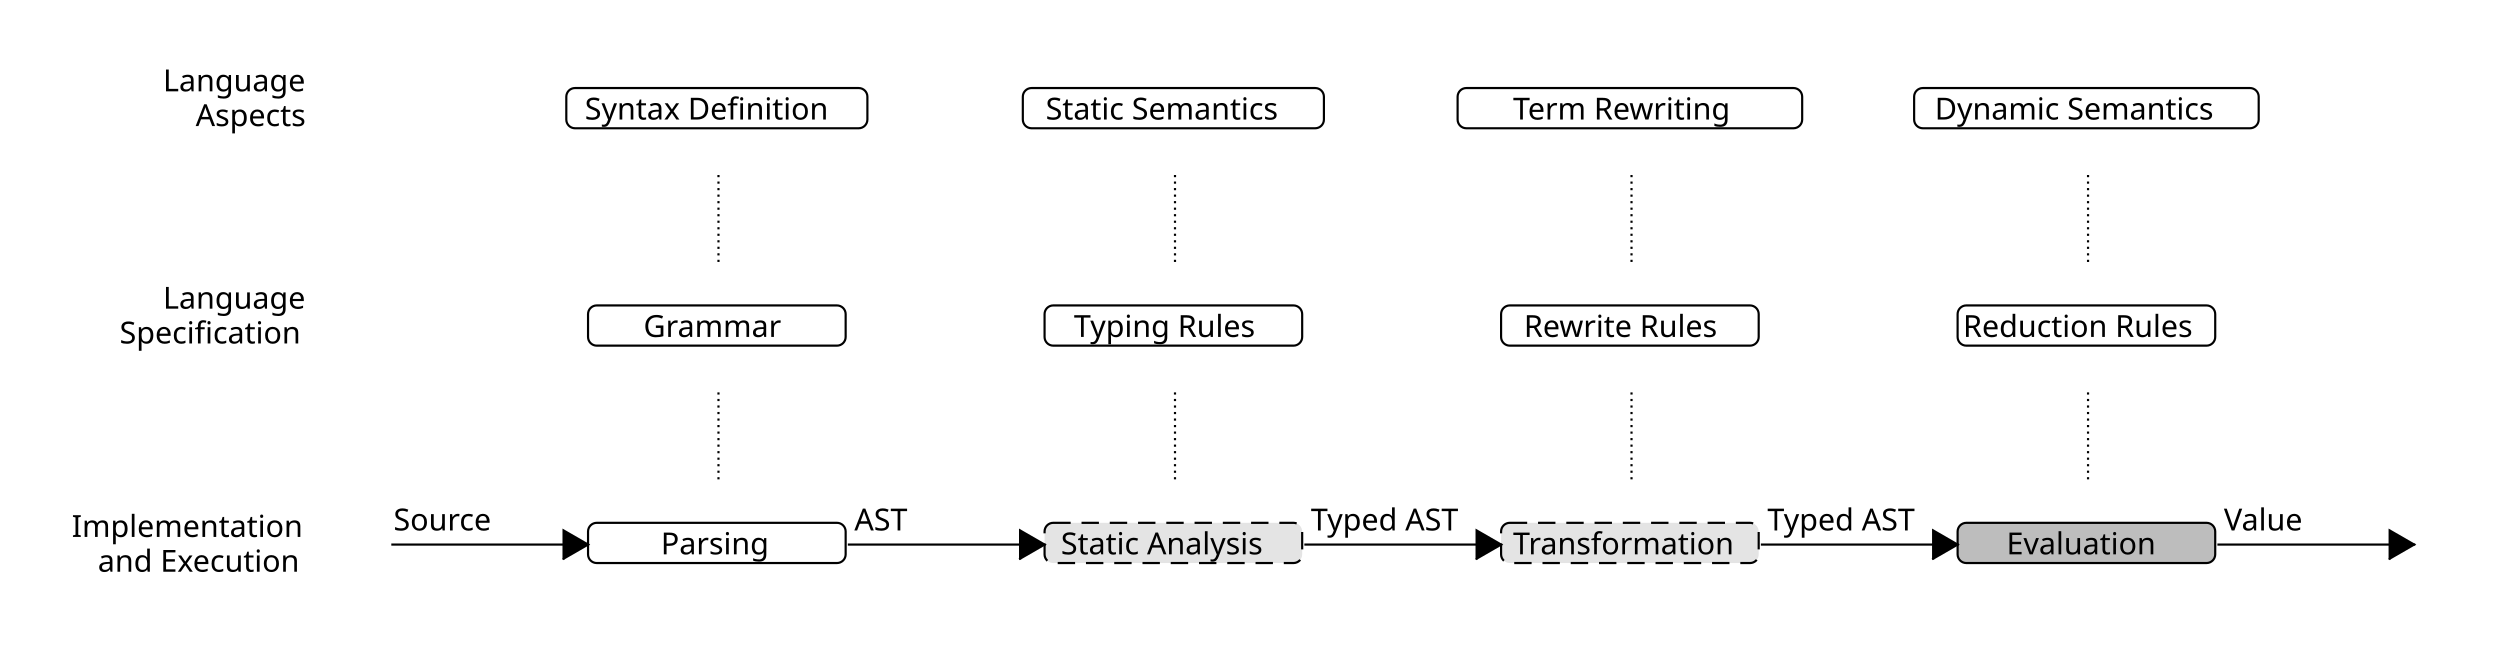
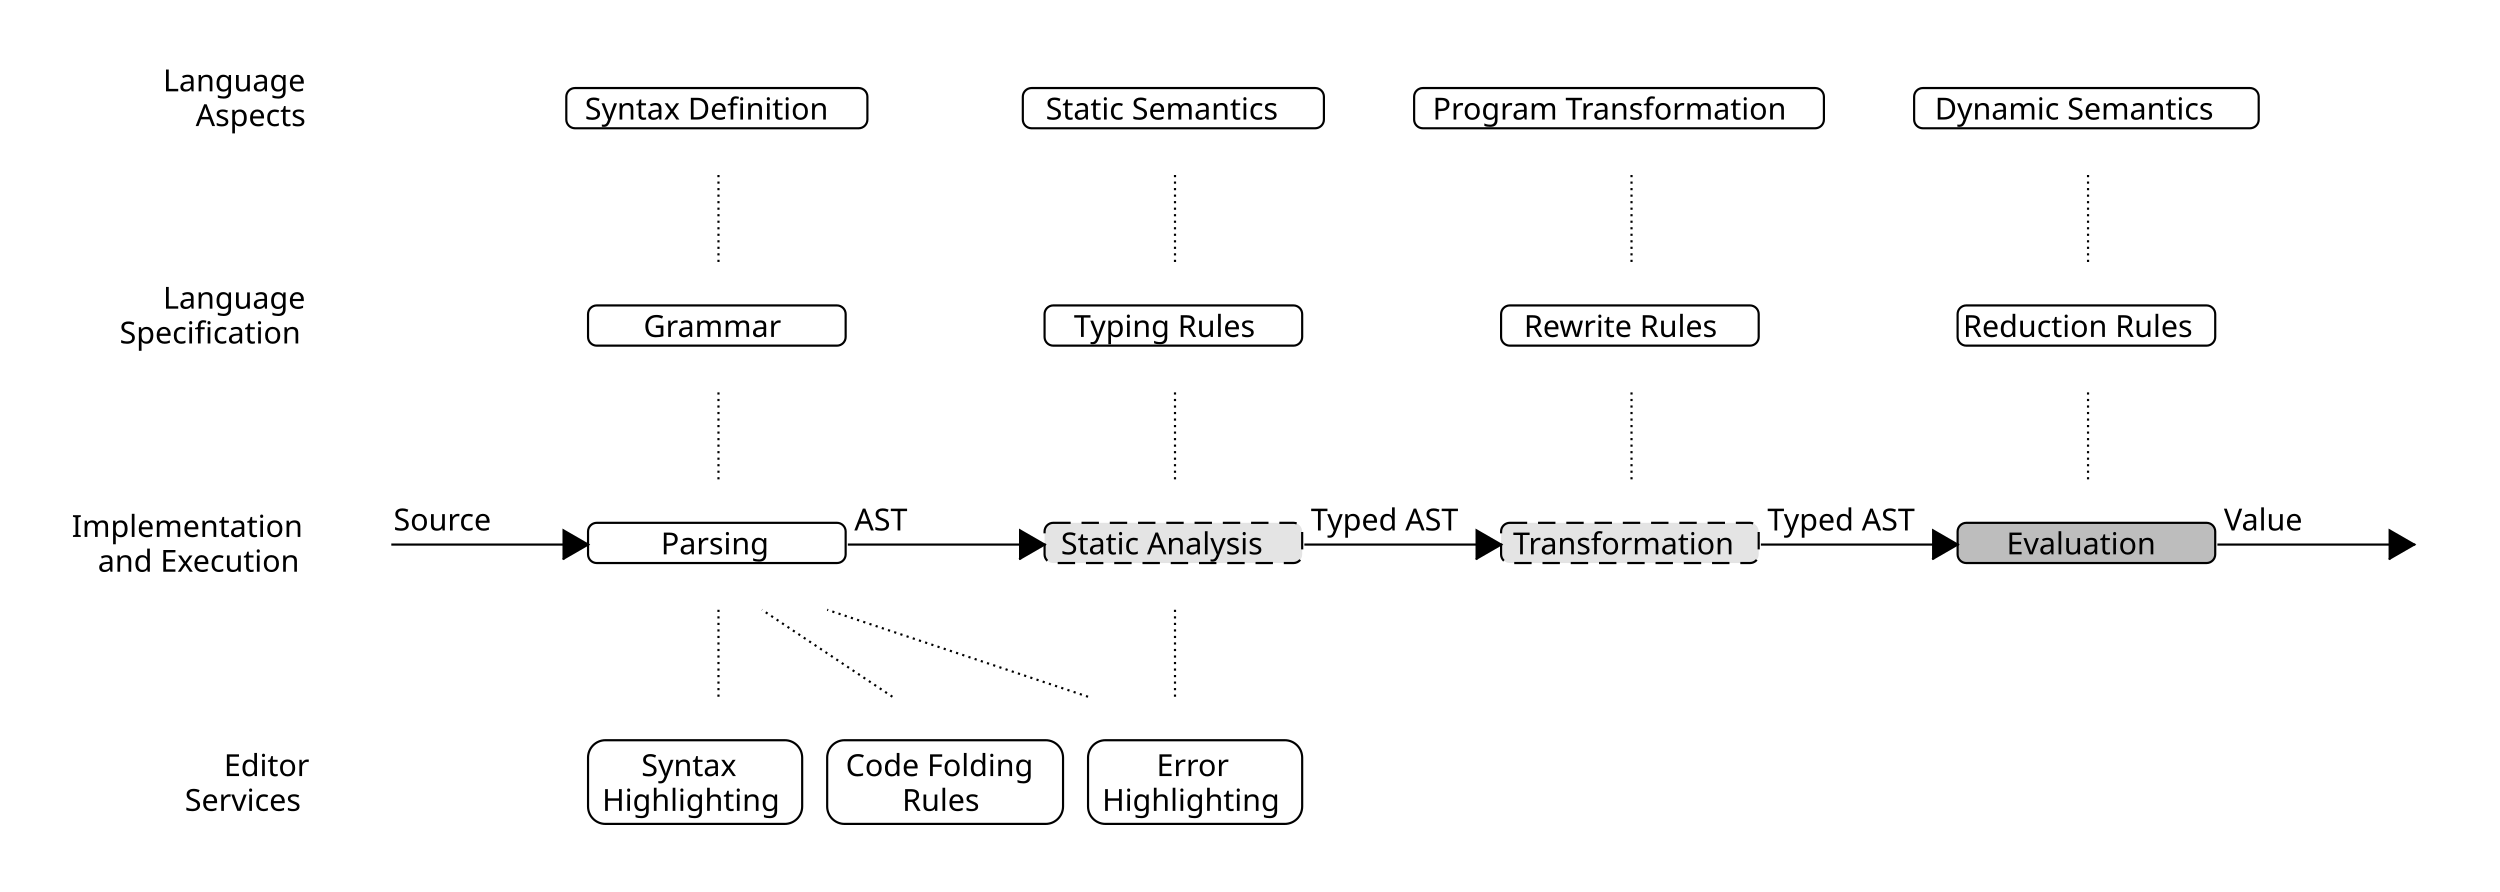
- <svg xmlns="http://www.w3.org/2000/svg" fill-opacity="1" color-rendering="auto" color-interpolation="auto" text-rendering="auto" stroke="black" stroke-linecap="square" width="1150" stroke-miterlimit="10" shape-rendering="auto" stroke-opacity="1" fill="black" stroke-dasharray="none" font-weight="normal" stroke-width="1" viewBox="-20 190 1150 300" height="300" font-family="'Dialog'" font-style="normal" stroke-linejoin="miter" font-size="12" stroke-dashoffset="0" image-rendering="auto">
+ <svg xmlns="http://www.w3.org/2000/svg" fill-opacity="1" color-rendering="auto" color-interpolation="auto" text-rendering="auto" stroke="black" stroke-linecap="square" width="1150" stroke-miterlimit="10" shape-rendering="auto" stroke-opacity="1" fill="black" stroke-dasharray="none" font-weight="normal" stroke-width="1" viewBox="-20 50 1150 410" height="410" font-family="'Dialog'" font-style="normal" stroke-linejoin="miter" font-size="12" stroke-dashoffset="0" image-rendering="auto">
  <defs id="genericDefs" />
  <g>
    <defs id="defs1">
      <clipPath clipPathUnits="userSpaceOnUse" id="clipPath1">
        <path d="M0 0 L2147483647 0 L2147483647 2147483647 L0 2147483647 L0 0 Z" />
      </clipPath>
      <clipPath clipPathUnits="userSpaceOnUse" id="clipPath2">
+         <path d="M0 0 L0 40 L110 40 L110 0 Z" />
+       </clipPath>
+       <clipPath clipPathUnits="userSpaceOnUse" id="clipPath3">
+         <path d="M0 0 L0 40 L100 40 L100 0 Z" />
+       </clipPath>
+       <clipPath clipPathUnits="userSpaceOnUse" id="clipPath4">
+         <path d="M0 0 L0 60 L130 60 L130 0 Z" />
+       </clipPath>
+       <clipPath clipPathUnits="userSpaceOnUse" id="clipPath5">
        <path d="M0 0 L0 20 L160 20 L160 0 Z" />
      </clipPath>
-       <clipPath clipPathUnits="userSpaceOnUse" id="clipPath3">
+       <clipPath clipPathUnits="userSpaceOnUse" id="clipPath6">
        <path d="M0 0 L0 20 L120 20 L120 0 Z" />
      </clipPath>
-       <clipPath clipPathUnits="userSpaceOnUse" id="clipPath4">
+       <clipPath clipPathUnits="userSpaceOnUse" id="clipPath7">
        <path d="M0 0 L0 50 L110 50 L110 0 Z" />
      </clipPath>
-       <clipPath clipPathUnits="userSpaceOnUse" id="clipPath5">
+       <clipPath clipPathUnits="userSpaceOnUse" id="clipPath8">
+         <path d="M0 0 L0 20 L190 20 L190 0 Z" />
+       </clipPath>
+       <clipPath clipPathUnits="userSpaceOnUse" id="clipPath9">
        <path d="M0 0 L0 20 L140 20 L140 0 Z" />
      </clipPath>
-       <clipPath clipPathUnits="userSpaceOnUse" id="clipPath6">
-         <path d="M0 0 L0 60 L130 60 L130 0 Z" />
-       </clipPath>
-       <clipPath clipPathUnits="userSpaceOnUse" id="clipPath7">
+       <clipPath clipPathUnits="userSpaceOnUse" id="clipPath10">
+         <path d="M0 0 L0 70 L90 70 L90 0 Z" />
+       </clipPath>
+       <clipPath clipPathUnits="userSpaceOnUse" id="clipPath11">
        <path d="M0 0 L0 70 L30 70 L30 0 Z" />
      </clipPath>
-       <clipPath clipPathUnits="userSpaceOnUse" id="clipPath8">
+       <clipPath clipPathUnits="userSpaceOnUse" id="clipPath12">
+         <path d="M0 0 L0 70 L150 70 L150 0 Z" />
+       </clipPath>
+       <clipPath clipPathUnits="userSpaceOnUse" id="clipPath13">
        <path d="M0 0 L0 40 L120 40 L120 0 Z" />
      </clipPath>
    </defs>
-     <g fill="rgb(255,255,255)" fill-opacity="0.49" transform="translate(860,230)" stroke-opacity="0.49" stroke="rgb(255,255,255)">
-       <rect x="0.5" y="0.5" clip-path="url(#clipPath2)" width="158.5" rx="4" ry="4" height="18.5" stroke="none" />
-     </g>
-     <g transform="translate(860,230)">
-       <rect x="0.5" y="0.5" clip-path="url(#clipPath2)" fill="none" width="158.5" rx="4" ry="4" height="18.5" />
-       <text x="10" font-size="14" y="15" clip-path="url(#clipPath2)" font-family="sans-serif" stroke="none" xml:space="preserve">Dynamic Semantics</text>
-     </g>
-     <g fill="rgb(255,255,255)" fill-opacity="0.49" transform="translate(880,330)" stroke-opacity="0.49" stroke="rgb(255,255,255)">
-       <rect x="0.5" y="0.5" clip-path="url(#clipPath3)" width="118.5" rx="4" ry="4" height="18.5" stroke="none" />
-     </g>
-     <g transform="translate(880,330)">
-       <rect x="0.5" y="0.5" clip-path="url(#clipPath3)" fill="none" width="118.5" rx="4" ry="4" height="18.5" />
-       <text x="3" font-size="14" y="15" clip-path="url(#clipPath3)" font-family="sans-serif" stroke="none" xml:space="preserve">Reduction Rules</text>
-     </g>
-     <g fill="rgb(120,120,120)" fill-opacity="0.49" transform="translate(880,430)" stroke-opacity="0.49" stroke="rgb(120,120,120)">
-       <rect x="0.5" y="0.5" clip-path="url(#clipPath3)" width="118.5" rx="4" ry="4" height="18.5" stroke="none" />
-     </g>
-     <g transform="translate(880,430)">
-       <rect x="0.5" y="0.5" clip-path="url(#clipPath3)" fill="none" width="118.5" rx="4" ry="4" height="18.5" />
-       <text x="23" font-size="14" y="15" clip-path="url(#clipPath3)" font-family="sans-serif" stroke="none" xml:space="preserve">Evaluation</text>
-     </g>
-     <g font-family="sans-serif" font-size="14" transform="translate(20,210)">
-       <text x="35" xml:space="preserve" y="22" clip-path="url(#clipPath4)" stroke="none">Language</text>
-       <text x="50" xml:space="preserve" y="38" clip-path="url(#clipPath4)" stroke="none">Aspects</text>
-     </g>
-     <g font-family="sans-serif" font-size="14" transform="translate(20,310)">
-       <text x="35" xml:space="preserve" y="22" clip-path="url(#clipPath4)" stroke="none">Language</text>
-       <text x="15" xml:space="preserve" y="38" clip-path="url(#clipPath4)" stroke="none">Specification</text>
-     </g>
-     <g fill="rgb(255,255,255)" fill-opacity="0.49" transform="translate(650,230)" stroke-opacity="0.49" stroke="rgb(255,255,255)">
-       <rect x="0.5" y="0.5" clip-path="url(#clipPath2)" width="158.5" rx="4" ry="4" height="18.5" stroke="none" />
-     </g>
-     <g transform="translate(650,230)">
-       <rect x="0.5" y="0.5" clip-path="url(#clipPath2)" fill="none" width="158.5" rx="4" ry="4" height="18.5" />
-       <text x="26" font-size="14" y="15" clip-path="url(#clipPath2)" font-family="sans-serif" stroke="none" xml:space="preserve">Term Rewriting</text>
-     </g>
-     <g fill="rgb(255,255,255)" fill-opacity="0.49" transform="translate(450,230)" stroke-opacity="0.49" stroke="rgb(255,255,255)">
-       <rect x="0.5" y="0.5" clip-path="url(#clipPath5)" width="138.5" rx="4" ry="4" height="18.5" stroke="none" />
-     </g>
-     <g transform="translate(450,230)">
-       <rect x="0.5" y="0.5" clip-path="url(#clipPath5)" fill="none" width="138.5" rx="4" ry="4" height="18.5" />
-       <text x="11" font-size="14" y="15" clip-path="url(#clipPath5)" font-family="sans-serif" stroke="none" xml:space="preserve">Static Semantics</text>
-     </g>
-     <g fill="rgb(255,255,255)" fill-opacity="0.49" transform="translate(240,230)" stroke-opacity="0.49" stroke="rgb(255,255,255)">
-       <rect x="0.5" y="0.5" clip-path="url(#clipPath5)" width="138.5" rx="4" ry="4" height="18.5" stroke="none" />
-     </g>
-     <g transform="translate(240,230)">
-       <rect x="0.5" y="0.5" clip-path="url(#clipPath5)" fill="none" width="138.5" rx="4" ry="4" height="18.5" />
-       <text x="9" font-size="14" y="15" clip-path="url(#clipPath5)" font-family="sans-serif" stroke="none" xml:space="preserve">Syntax Definition</text>
-     </g>
-     <g fill="rgb(255,255,255)" fill-opacity="0.49" transform="translate(670,330)" stroke-opacity="0.49" stroke="rgb(255,255,255)">
-       <rect x="0.5" y="0.5" clip-path="url(#clipPath3)" width="118.5" rx="4" ry="4" height="18.5" stroke="none" />
-     </g>
-     <g transform="translate(670,330)">
-       <rect x="0.5" y="0.5" clip-path="url(#clipPath3)" fill="none" width="118.5" rx="4" ry="4" height="18.5" />
-       <text x="11" font-size="14" y="15" clip-path="url(#clipPath3)" font-family="sans-serif" stroke="none" xml:space="preserve">Rewrite Rules</text>
-     </g>
-     <g fill="rgb(255,255,255)" fill-opacity="0.49" transform="translate(460,330)" stroke-opacity="0.49" stroke="rgb(255,255,255)">
-       <rect x="0.5" y="0.5" clip-path="url(#clipPath3)" width="118.5" rx="4" ry="4" height="18.5" stroke="none" />
-     </g>
-     <g transform="translate(460,330)">
-       <rect x="0.5" y="0.5" clip-path="url(#clipPath3)" fill="none" width="118.5" rx="4" ry="4" height="18.5" />
-       <text x="14" font-size="14" y="15" clip-path="url(#clipPath3)" font-family="sans-serif" stroke="none" xml:space="preserve">Typing Rules</text>
-     </g>
-     <g fill="rgb(255,255,255)" fill-opacity="0.49" transform="translate(250,330)" stroke-opacity="0.49" stroke="rgb(255,255,255)">
-       <rect x="0.5" y="0.5" clip-path="url(#clipPath3)" width="118.5" rx="4" ry="4" height="18.5" stroke="none" />
-     </g>
-     <g transform="translate(250,330)">
-       <rect x="0.5" y="0.5" clip-path="url(#clipPath3)" fill="none" width="118.5" rx="4" ry="4" height="18.5" />
-       <text x="26" font-size="14" y="15" clip-path="url(#clipPath3)" font-family="sans-serif" stroke="none" xml:space="preserve">Grammar</text>
-     </g>
-     <g font-family="sans-serif" font-size="14" transform="translate(0,410)">
-       <text x="13" xml:space="preserve" y="27" clip-path="url(#clipPath6)" stroke="none">Implementation</text>
-       <text x="25" xml:space="preserve" y="43" clip-path="url(#clipPath6)" stroke="none">and Execution</text>
-     </g>
-     <g fill="rgb(200,200,200)" fill-opacity="0.49" transform="translate(460,430)" stroke-opacity="0.49" stroke="rgb(200,200,200)">
-       <rect x="0.5" y="0.5" clip-path="url(#clipPath3)" width="118.5" rx="4" ry="4" height="18.5" stroke="none" />
-     </g>
-     <g stroke-dasharray="8,5" stroke-miterlimit="5" transform="translate(460,430)" stroke-linecap="butt">
-       <rect x="0.5" y="0.5" clip-path="url(#clipPath3)" fill="none" width="118.5" rx="4" ry="4" height="18.5" />
-       <text x="8" font-size="14" y="15" clip-path="url(#clipPath3)" font-family="sans-serif" stroke="none" xml:space="preserve">Static Analysis</text>
-     </g>
-     <g fill="rgb(200,200,200)" fill-opacity="0.49" transform="translate(670,430)" stroke-opacity="0.49" stroke="rgb(200,200,200)">
-       <rect x="0.5" y="0.5" clip-path="url(#clipPath3)" width="118.5" rx="4" ry="4" height="18.5" stroke="none" />
-     </g>
-     <g stroke-dasharray="8,5" stroke-miterlimit="5" transform="translate(670,430)" stroke-linecap="butt">
-       <rect x="0.5" y="0.5" clip-path="url(#clipPath3)" fill="none" width="118.5" rx="4" ry="4" height="18.5" />
-       <text x="6" font-size="14" y="15" clip-path="url(#clipPath3)" font-family="sans-serif" stroke="none" xml:space="preserve">Transformation</text>
-     </g>
-     <g fill="rgb(255,255,255)" fill-opacity="0.49" transform="translate(250,430)" stroke-opacity="0.49" stroke="rgb(255,255,255)">
-       <rect x="0.5" y="0.5" clip-path="url(#clipPath3)" width="118.5" rx="4" ry="4" height="18.5" stroke="none" />
-     </g>
-     <g transform="translate(250,430)">
-       <rect x="0.5" y="0.5" clip-path="url(#clipPath3)" fill="none" width="118.5" rx="4" ry="4" height="18.5" />
-       <text x="34" font-size="14" y="15" clip-path="url(#clipPath3)" font-family="sans-serif" stroke="none" xml:space="preserve">Parsing</text>
-     </g>
-     <g stroke-dasharray="1,2" stroke-miterlimit="5" transform="translate(930,260)" stroke-linecap="butt">
-       <path fill="none" d="M10.5 50.5 L10.5 10.5" clip-path="url(#clipPath7)" />
-     </g>
-     <g stroke-dasharray="1,2" stroke-miterlimit="5" transform="translate(930,360)" stroke-linecap="butt">
-       <path fill="none" d="M10.5 50.5 L10.5 10.5" clip-path="url(#clipPath7)" />
-     </g>
-     <g transform="translate(990,420)">
-       <path fill="none" d="M10.5 20.5 L100.5 20.5" clip-path="url(#clipPath8)" />
-       <path d="M89.242 27 L100.5 20.5 L89.242 14 L89.242 27" clip-path="url(#clipPath8)" stroke="none" />
-       <path fill="none" d="M89.242 27 L100.5 20.5 L89.242 14 L89.242 27" clip-path="url(#clipPath8)" />
-       <text x="13" font-size="14" y="14" clip-path="url(#clipPath8)" font-family="sans-serif" stroke="none" xml:space="preserve">Value</text>
-     </g>
-     <g stroke-dasharray="1,2" stroke-miterlimit="5" transform="translate(720,260)" stroke-linecap="butt">
-       <path fill="none" d="M10.5 50.5 L10.5 10.5" clip-path="url(#clipPath7)" />
-     </g>
-     <g stroke-dasharray="1,2" stroke-miterlimit="5" transform="translate(510,260)" stroke-linecap="butt">
-       <path fill="none" d="M10.5 50.5 L10.5 10.5" clip-path="url(#clipPath7)" />
-     </g>
-     <g stroke-dasharray="1,2" stroke-miterlimit="5" transform="translate(300,260)" stroke-linecap="butt">
-       <path fill="none" d="M10.5 50.5 L10.5 10.5" clip-path="url(#clipPath7)" />
-     </g>
-     <g stroke-dasharray="1,2" stroke-miterlimit="5" transform="translate(720,360)" stroke-linecap="butt">
-       <path fill="none" d="M10.5 50.5 L10.5 10.5" clip-path="url(#clipPath7)" />
-     </g>
-     <g stroke-dasharray="1,2" stroke-miterlimit="5" transform="translate(510,360)" stroke-linecap="butt">
-       <path fill="none" d="M10.5 50.5 L10.5 10.5" clip-path="url(#clipPath7)" />
-     </g>
-     <g stroke-dasharray="1,2" stroke-miterlimit="5" transform="translate(300,360)" stroke-linecap="butt">
-       <path fill="none" d="M10.5 50.5 L10.5 10.5" clip-path="url(#clipPath7)" />
-     </g>
-     <g transform="translate(570,420)">
-       <path fill="none" d="M10.5 20.5 L100.5 20.5" clip-path="url(#clipPath8)" />
-       <path d="M89.242 27 L100.5 20.5 L89.242 14 L89.242 27" clip-path="url(#clipPath8)" stroke="none" />
-       <path fill="none" d="M89.242 27 L100.5 20.5 L89.242 14 L89.242 27" clip-path="url(#clipPath8)" />
-       <text x="13" font-size="14" y="14" clip-path="url(#clipPath8)" font-family="sans-serif" stroke="none" xml:space="preserve">Typed AST</text>
-     </g>
-     <g transform="translate(150,420)">
-       <path fill="none" d="M10.5 20.5 L100.5 20.5" clip-path="url(#clipPath8)" />
-       <path d="M89.242 27 L100.5 20.5 L89.242 14 L89.242 27" clip-path="url(#clipPath8)" stroke="none" />
-       <path fill="none" d="M89.242 27 L100.5 20.5 L89.242 14 L89.242 27" clip-path="url(#clipPath8)" />
-       <text x="11" font-size="14" y="14" clip-path="url(#clipPath8)" font-family="sans-serif" stroke="none" xml:space="preserve">Source</text>
-     </g>
-     <g transform="translate(780,420)">
-       <path fill="none" d="M10.5 20.5 L100.5 20.5" clip-path="url(#clipPath8)" />
-       <path d="M89.242 27 L100.5 20.5 L89.242 14 L89.242 27" clip-path="url(#clipPath8)" stroke="none" />
-       <path fill="none" d="M89.242 27 L100.5 20.5 L89.242 14 L89.242 27" clip-path="url(#clipPath8)" />
-       <text x="13" font-size="14" y="14" clip-path="url(#clipPath8)" font-family="sans-serif" stroke="none" xml:space="preserve">Typed AST</text>
-     </g>
-     <g transform="translate(360,420)">
-       <path fill="none" d="M10.5 20.5 L100.5 20.5" clip-path="url(#clipPath8)" />
-       <path d="M89.242 27 L100.5 20.5 L89.242 14 L89.242 27" clip-path="url(#clipPath8)" stroke="none" />
-       <path fill="none" d="M89.242 27 L100.5 20.5 L89.242 14 L89.242 27" clip-path="url(#clipPath8)" />
-       <text x="13" font-size="14" y="14" clip-path="url(#clipPath8)" font-family="sans-serif" stroke="none" xml:space="preserve">AST</text>
+     <g fill="rgb(255,255,255)" fill-opacity="0" transform="translate(360,390)" stroke-opacity="0" stroke="rgb(255,255,255)">
+       <rect x="0.5" y="0.5" clip-path="url(#clipPath2)" width="108.5" rx="8" ry="8" height="38.5" stroke="none" />
+     </g>
+     <g transform="translate(360,390)">
+       <rect x="0.5" y="0.5" clip-path="url(#clipPath2)" fill="none" width="108.5" rx="8" ry="8" height="38.5" />
+       <text x="9" font-size="14" y="17" clip-path="url(#clipPath2)" font-family="sans-serif" stroke="none" xml:space="preserve">Code Folding</text>
+       <text x="35" font-size="14" y="33" clip-path="url(#clipPath2)" font-family="sans-serif" stroke="none" xml:space="preserve">Rules</text>
+     </g>
+     <g fill="rgb(255,255,255)" fill-opacity="0" transform="translate(480,390)" stroke-opacity="0" stroke="rgb(255,255,255)">
+       <rect x="0.5" y="0.5" clip-path="url(#clipPath3)" width="98.5" rx="8" ry="8" height="38.5" stroke="none" />
+     </g>
+     <g transform="translate(480,390)">
+       <rect x="0.5" y="0.5" clip-path="url(#clipPath3)" fill="none" width="98.5" rx="8" ry="8" height="38.5" />
+       <text x="32" font-size="14" y="17" clip-path="url(#clipPath3)" font-family="sans-serif" stroke="none" xml:space="preserve">Error</text>
+       <text x="7" font-size="14" y="33" clip-path="url(#clipPath3)" font-family="sans-serif" stroke="none" xml:space="preserve">Highlighting</text>
+     </g>
+     <g fill="rgb(255,255,255)" fill-opacity="0" transform="translate(250,390)" stroke-opacity="0" stroke="rgb(255,255,255)">
+       <rect x="0.5" y="0.5" clip-path="url(#clipPath3)" width="98.5" rx="8" ry="8" height="38.5" stroke="none" />
+     </g>
+     <g transform="translate(250,390)">
+       <rect x="0.5" y="0.5" clip-path="url(#clipPath3)" fill="none" width="98.5" rx="8" ry="8" height="38.5" />
+       <text x="25" font-size="14" y="17" clip-path="url(#clipPath3)" font-family="sans-serif" stroke="none" xml:space="preserve">Syntax</text>
+       <text x="7" font-size="14" y="33" clip-path="url(#clipPath3)" font-family="sans-serif" stroke="none" xml:space="preserve">Highlighting</text>
+     </g>
+     <g font-family="sans-serif" font-size="14" transform="translate(0,380)">
+       <text x="83" xml:space="preserve" y="27" clip-path="url(#clipPath4)" stroke="none">Editor</text>
+       <text x="65" xml:space="preserve" y="43" clip-path="url(#clipPath4)" stroke="none">Services</text>
+     </g>
+     <g fill="rgb(255,255,255)" fill-opacity="0.49" transform="translate(860,90)" stroke-opacity="0.49" stroke="rgb(255,255,255)">
+       <rect x="0.5" y="0.5" clip-path="url(#clipPath5)" width="158.5" rx="4" ry="4" height="18.5" stroke="none" />
+     </g>
+     <g transform="translate(860,90)">
+       <rect x="0.5" y="0.5" clip-path="url(#clipPath5)" fill="none" width="158.5" rx="4" ry="4" height="18.5" />
+       <text x="10" font-size="14" y="15" clip-path="url(#clipPath5)" font-family="sans-serif" stroke="none" xml:space="preserve">Dynamic Semantics</text>
+     </g>
+     <g fill="rgb(255,255,255)" fill-opacity="0.49" transform="translate(880,190)" stroke-opacity="0.49" stroke="rgb(255,255,255)">
+       <rect x="0.5" y="0.5" clip-path="url(#clipPath6)" width="118.5" rx="4" ry="4" height="18.5" stroke="none" />
+     </g>
+     <g transform="translate(880,190)">
+       <rect x="0.5" y="0.5" clip-path="url(#clipPath6)" fill="none" width="118.5" rx="4" ry="4" height="18.5" />
+       <text x="3" font-size="14" y="15" clip-path="url(#clipPath6)" font-family="sans-serif" stroke="none" xml:space="preserve">Reduction Rules</text>
+     </g>
+     <g fill="rgb(120,120,120)" fill-opacity="0.49" transform="translate(880,290)" stroke-opacity="0.49" stroke="rgb(120,120,120)">
+       <rect x="0.5" y="0.5" clip-path="url(#clipPath6)" width="118.5" rx="4" ry="4" height="18.5" stroke="none" />
+     </g>
+     <g transform="translate(880,290)">
+       <rect x="0.5" y="0.5" clip-path="url(#clipPath6)" fill="none" width="118.5" rx="4" ry="4" height="18.5" />
+       <text x="23" font-size="14" y="15" clip-path="url(#clipPath6)" font-family="sans-serif" stroke="none" xml:space="preserve">Evaluation</text>
+     </g>
+     <g font-family="sans-serif" font-size="14" transform="translate(20,70)">
+       <text x="35" xml:space="preserve" y="22" clip-path="url(#clipPath7)" stroke="none">Language</text>
+       <text x="50" xml:space="preserve" y="38" clip-path="url(#clipPath7)" stroke="none">Aspects</text>
+     </g>
+     <g font-family="sans-serif" font-size="14" transform="translate(20,170)">
+       <text x="35" xml:space="preserve" y="22" clip-path="url(#clipPath7)" stroke="none">Language</text>
+       <text x="15" xml:space="preserve" y="38" clip-path="url(#clipPath7)" stroke="none">Specification</text>
+     </g>
+     <g fill="rgb(255,255,255)" fill-opacity="0.49" transform="translate(630,90)" stroke-opacity="0.49" stroke="rgb(255,255,255)">
+       <rect x="0.5" y="0.5" clip-path="url(#clipPath8)" width="188.5" rx="4" ry="4" height="18.5" stroke="none" />
+     </g>
+     <g transform="translate(630,90)">
+       <rect x="0.5" y="0.5" clip-path="url(#clipPath8)" fill="none" width="188.5" rx="4" ry="4" height="18.5" />
+       <text x="9" font-size="14" y="15" clip-path="url(#clipPath8)" font-family="sans-serif" stroke="none" xml:space="preserve">Program Transformation</text>
+     </g>
+     <g fill="rgb(255,255,255)" fill-opacity="0.49" transform="translate(450,90)" stroke-opacity="0.49" stroke="rgb(255,255,255)">
+       <rect x="0.5" y="0.5" clip-path="url(#clipPath9)" width="138.5" rx="4" ry="4" height="18.5" stroke="none" />
+     </g>
+     <g transform="translate(450,90)">
+       <rect x="0.5" y="0.5" clip-path="url(#clipPath9)" fill="none" width="138.5" rx="4" ry="4" height="18.5" />
+       <text x="11" font-size="14" y="15" clip-path="url(#clipPath9)" font-family="sans-serif" stroke="none" xml:space="preserve">Static Semantics</text>
+     </g>
+     <g fill="rgb(255,255,255)" fill-opacity="0.49" transform="translate(240,90)" stroke-opacity="0.49" stroke="rgb(255,255,255)">
+       <rect x="0.5" y="0.5" clip-path="url(#clipPath9)" width="138.5" rx="4" ry="4" height="18.5" stroke="none" />
+     </g>
+     <g transform="translate(240,90)">
+       <rect x="0.5" y="0.5" clip-path="url(#clipPath9)" fill="none" width="138.5" rx="4" ry="4" height="18.5" />
+       <text x="9" font-size="14" y="15" clip-path="url(#clipPath9)" font-family="sans-serif" stroke="none" xml:space="preserve">Syntax Definition</text>
+     </g>
+     <g fill="rgb(255,255,255)" fill-opacity="0.49" transform="translate(670,190)" stroke-opacity="0.49" stroke="rgb(255,255,255)">
+       <rect x="0.5" y="0.5" clip-path="url(#clipPath6)" width="118.5" rx="4" ry="4" height="18.5" stroke="none" />
+     </g>
+     <g transform="translate(670,190)">
+       <rect x="0.5" y="0.5" clip-path="url(#clipPath6)" fill="none" width="118.5" rx="4" ry="4" height="18.5" />
+       <text x="11" font-size="14" y="15" clip-path="url(#clipPath6)" font-family="sans-serif" stroke="none" xml:space="preserve">Rewrite Rules</text>
+     </g>
+     <g fill="rgb(255,255,255)" fill-opacity="0.49" transform="translate(460,190)" stroke-opacity="0.49" stroke="rgb(255,255,255)">
+       <rect x="0.5" y="0.5" clip-path="url(#clipPath6)" width="118.5" rx="4" ry="4" height="18.5" stroke="none" />
+     </g>
+     <g transform="translate(460,190)">
+       <rect x="0.5" y="0.5" clip-path="url(#clipPath6)" fill="none" width="118.5" rx="4" ry="4" height="18.5" />
+       <text x="14" font-size="14" y="15" clip-path="url(#clipPath6)" font-family="sans-serif" stroke="none" xml:space="preserve">Typing Rules</text>
+     </g>
+     <g fill="rgb(255,255,255)" fill-opacity="0.49" transform="translate(250,190)" stroke-opacity="0.49" stroke="rgb(255,255,255)">
+       <rect x="0.5" y="0.5" clip-path="url(#clipPath6)" width="118.5" rx="4" ry="4" height="18.5" stroke="none" />
+     </g>
+     <g transform="translate(250,190)">
+       <rect x="0.5" y="0.5" clip-path="url(#clipPath6)" fill="none" width="118.5" rx="4" ry="4" height="18.5" />
+       <text x="26" font-size="14" y="15" clip-path="url(#clipPath6)" font-family="sans-serif" stroke="none" xml:space="preserve">Grammar</text>
+     </g>
+     <g font-family="sans-serif" font-size="14" transform="translate(0,270)">
+       <text x="13" xml:space="preserve" y="27" clip-path="url(#clipPath4)" stroke="none">Implementation</text>
+       <text x="25" xml:space="preserve" y="43" clip-path="url(#clipPath4)" stroke="none">and Execution</text>
+     </g>
+     <g fill="rgb(200,200,200)" fill-opacity="0.49" transform="translate(460,290)" stroke-opacity="0.49" stroke="rgb(200,200,200)">
+       <rect x="0.5" y="0.5" clip-path="url(#clipPath6)" width="118.5" rx="4" ry="4" height="18.5" stroke="none" />
+     </g>
+     <g stroke-dasharray="8,5" stroke-miterlimit="5" transform="translate(460,290)" stroke-linecap="butt">
+       <rect x="0.5" y="0.5" clip-path="url(#clipPath6)" fill="none" width="118.5" rx="4" ry="4" height="18.5" />
+       <text x="8" font-size="14" y="15" clip-path="url(#clipPath6)" font-family="sans-serif" stroke="none" xml:space="preserve">Static Analysis</text>
+     </g>
+     <g fill="rgb(200,200,200)" fill-opacity="0.49" transform="translate(670,290)" stroke-opacity="0.49" stroke="rgb(200,200,200)">
+       <rect x="0.5" y="0.5" clip-path="url(#clipPath6)" width="118.5" rx="4" ry="4" height="18.5" stroke="none" />
+     </g>
+     <g stroke-dasharray="8,5" stroke-miterlimit="5" transform="translate(670,290)" stroke-linecap="butt">
+       <rect x="0.5" y="0.5" clip-path="url(#clipPath6)" fill="none" width="118.5" rx="4" ry="4" height="18.5" />
+       <text x="6" font-size="14" y="15" clip-path="url(#clipPath6)" font-family="sans-serif" stroke="none" xml:space="preserve">Transformation</text>
+     </g>
+     <g fill="rgb(255,255,255)" fill-opacity="0.49" transform="translate(250,290)" stroke-opacity="0.49" stroke="rgb(255,255,255)">
+       <rect x="0.5" y="0.5" clip-path="url(#clipPath6)" width="118.5" rx="4" ry="4" height="18.5" stroke="none" />
+     </g>
+     <g transform="translate(250,290)">
+       <rect x="0.5" y="0.5" clip-path="url(#clipPath6)" fill="none" width="118.5" rx="4" ry="4" height="18.5" />
+       <text x="34" font-size="14" y="15" clip-path="url(#clipPath6)" font-family="sans-serif" stroke="none" xml:space="preserve">Parsing</text>
+     </g>
+     <g stroke-dasharray="1,2" stroke-miterlimit="5" transform="translate(320,320)" stroke-linecap="butt">
+       <path fill="none" d="M70.5 50.5 L10.5 10.5" clip-path="url(#clipPath10)" />
+     </g>
+     <g stroke-dasharray="1,2" stroke-miterlimit="5" transform="translate(510,320)" stroke-linecap="butt">
+       <path fill="none" d="M10.5 50.5 L10.5 10.5" clip-path="url(#clipPath11)" />
+     </g>
+     <g stroke-dasharray="1,2" stroke-miterlimit="5" transform="translate(350,320)" stroke-linecap="butt">
+       <path fill="none" d="M130.5 50.5 L10.5 10.5" clip-path="url(#clipPath12)" />
+     </g>
+     <g stroke-dasharray="1,2" stroke-miterlimit="5" transform="translate(300,320)" stroke-linecap="butt">
+       <path fill="none" d="M10.5 50.5 L10.5 10.5" clip-path="url(#clipPath11)" />
+     </g>
+     <g stroke-dasharray="1,2" stroke-miterlimit="5" transform="translate(930,120)" stroke-linecap="butt">
+       <path fill="none" d="M10.5 50.5 L10.5 10.5" clip-path="url(#clipPath11)" />
+     </g>
+     <g stroke-dasharray="1,2" stroke-miterlimit="5" transform="translate(930,220)" stroke-linecap="butt">
+       <path fill="none" d="M10.5 50.5 L10.5 10.5" clip-path="url(#clipPath11)" />
+     </g>
+     <g transform="translate(990,280)">
+       <path fill="none" d="M10.5 20.5 L100.5 20.5" clip-path="url(#clipPath13)" />
+       <path d="M89.242 27 L100.5 20.5 L89.242 14 L89.242 27" clip-path="url(#clipPath13)" stroke="none" />
+       <path fill="none" d="M89.242 27 L100.5 20.5 L89.242 14 L89.242 27" clip-path="url(#clipPath13)" />
+       <text x="13" font-size="14" y="14" clip-path="url(#clipPath13)" font-family="sans-serif" stroke="none" xml:space="preserve">Value</text>
+     </g>
+     <g stroke-dasharray="1,2" stroke-miterlimit="5" transform="translate(720,120)" stroke-linecap="butt">
+       <path fill="none" d="M10.5 50.5 L10.5 10.5" clip-path="url(#clipPath11)" />
+     </g>
+     <g stroke-dasharray="1,2" stroke-miterlimit="5" transform="translate(510,120)" stroke-linecap="butt">
+       <path fill="none" d="M10.5 50.5 L10.5 10.5" clip-path="url(#clipPath11)" />
+     </g>
+     <g stroke-dasharray="1,2" stroke-miterlimit="5" transform="translate(300,120)" stroke-linecap="butt">
+       <path fill="none" d="M10.5 50.5 L10.5 10.5" clip-path="url(#clipPath11)" />
+     </g>
+     <g stroke-dasharray="1,2" stroke-miterlimit="5" transform="translate(720,220)" stroke-linecap="butt">
+       <path fill="none" d="M10.5 50.5 L10.5 10.5" clip-path="url(#clipPath11)" />
+     </g>
+     <g stroke-dasharray="1,2" stroke-miterlimit="5" transform="translate(510,220)" stroke-linecap="butt">
+       <path fill="none" d="M10.5 50.5 L10.5 10.5" clip-path="url(#clipPath11)" />
+     </g>
+     <g stroke-dasharray="1,2" stroke-miterlimit="5" transform="translate(300,220)" stroke-linecap="butt">
+       <path fill="none" d="M10.5 50.5 L10.5 10.5" clip-path="url(#clipPath11)" />
+     </g>
+     <g transform="translate(570,280)">
+       <path fill="none" d="M10.5 20.5 L100.5 20.5" clip-path="url(#clipPath13)" />
+       <path d="M89.242 27 L100.5 20.5 L89.242 14 L89.242 27" clip-path="url(#clipPath13)" stroke="none" />
+       <path fill="none" d="M89.242 27 L100.5 20.5 L89.242 14 L89.242 27" clip-path="url(#clipPath13)" />
+       <text x="13" font-size="14" y="14" clip-path="url(#clipPath13)" font-family="sans-serif" stroke="none" xml:space="preserve">Typed AST</text>
+     </g>
+     <g transform="translate(150,280)">
+       <path fill="none" d="M10.5 20.5 L100.5 20.5" clip-path="url(#clipPath13)" />
+       <path d="M89.242 27 L100.5 20.5 L89.242 14 L89.242 27" clip-path="url(#clipPath13)" stroke="none" />
+       <path fill="none" d="M89.242 27 L100.5 20.5 L89.242 14 L89.242 27" clip-path="url(#clipPath13)" />
+       <text x="11" font-size="14" y="14" clip-path="url(#clipPath13)" font-family="sans-serif" stroke="none" xml:space="preserve">Source</text>
+     </g>
+     <g transform="translate(780,280)">
+       <path fill="none" d="M10.5 20.5 L100.5 20.5" clip-path="url(#clipPath13)" />
+       <path d="M89.242 27 L100.5 20.5 L89.242 14 L89.242 27" clip-path="url(#clipPath13)" stroke="none" />
+       <path fill="none" d="M89.242 27 L100.5 20.5 L89.242 14 L89.242 27" clip-path="url(#clipPath13)" />
+       <text x="13" font-size="14" y="14" clip-path="url(#clipPath13)" font-family="sans-serif" stroke="none" xml:space="preserve">Typed AST</text>
+     </g>
+     <g transform="translate(360,280)">
+       <path fill="none" d="M10.5 20.5 L100.5 20.5" clip-path="url(#clipPath13)" />
+       <path d="M89.242 27 L100.5 20.5 L89.242 14 L89.242 27" clip-path="url(#clipPath13)" stroke="none" />
+       <path fill="none" d="M89.242 27 L100.5 20.5 L89.242 14 L89.242 27" clip-path="url(#clipPath13)" />
+       <text x="13" font-size="14" y="14" clip-path="url(#clipPath13)" font-family="sans-serif" stroke="none" xml:space="preserve">AST</text>
    </g>
  </g>
</svg>
